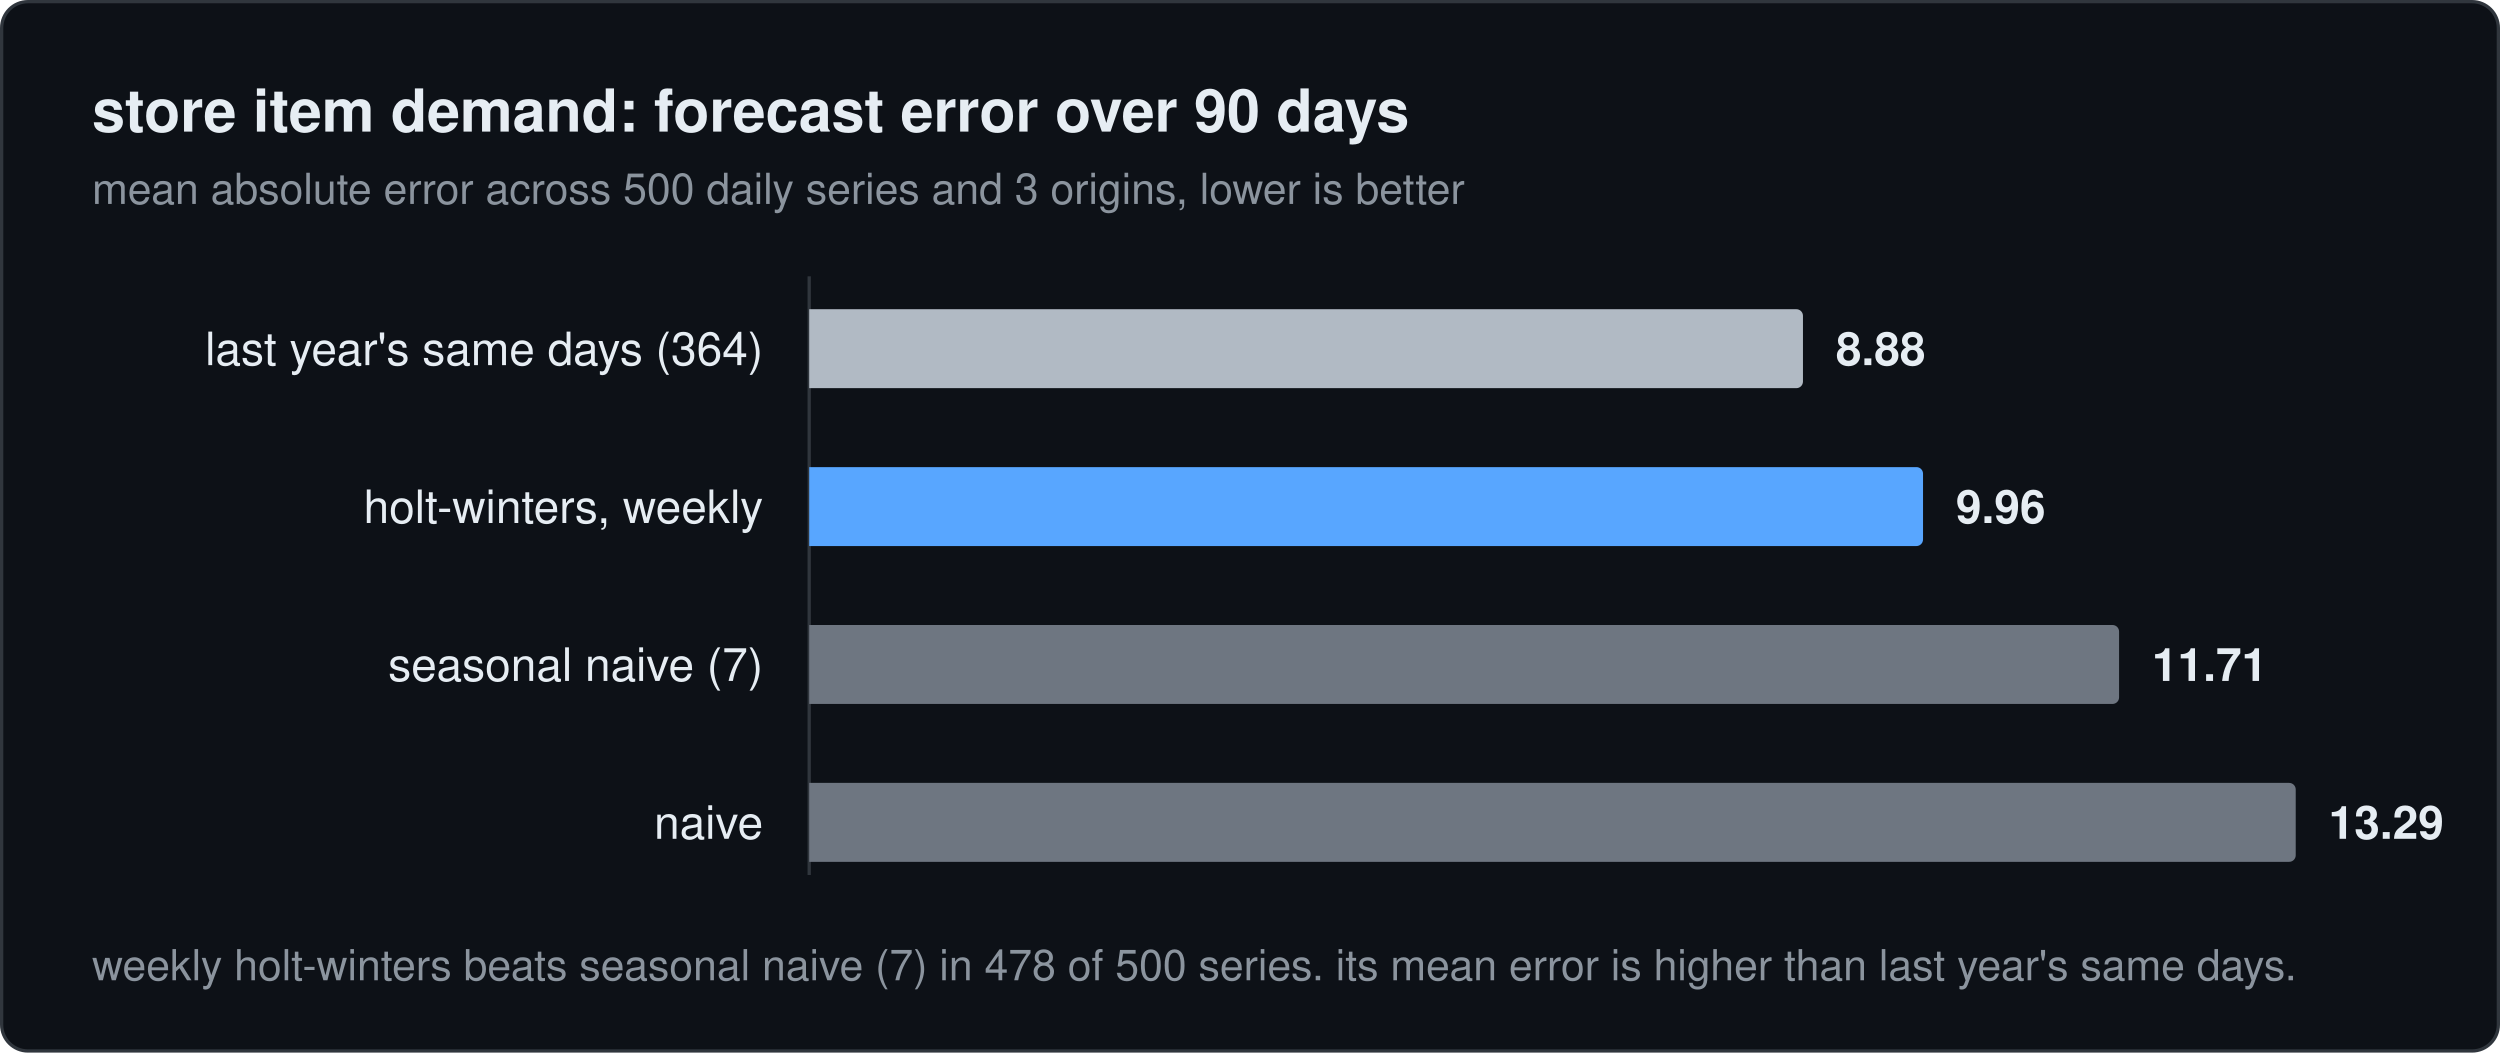
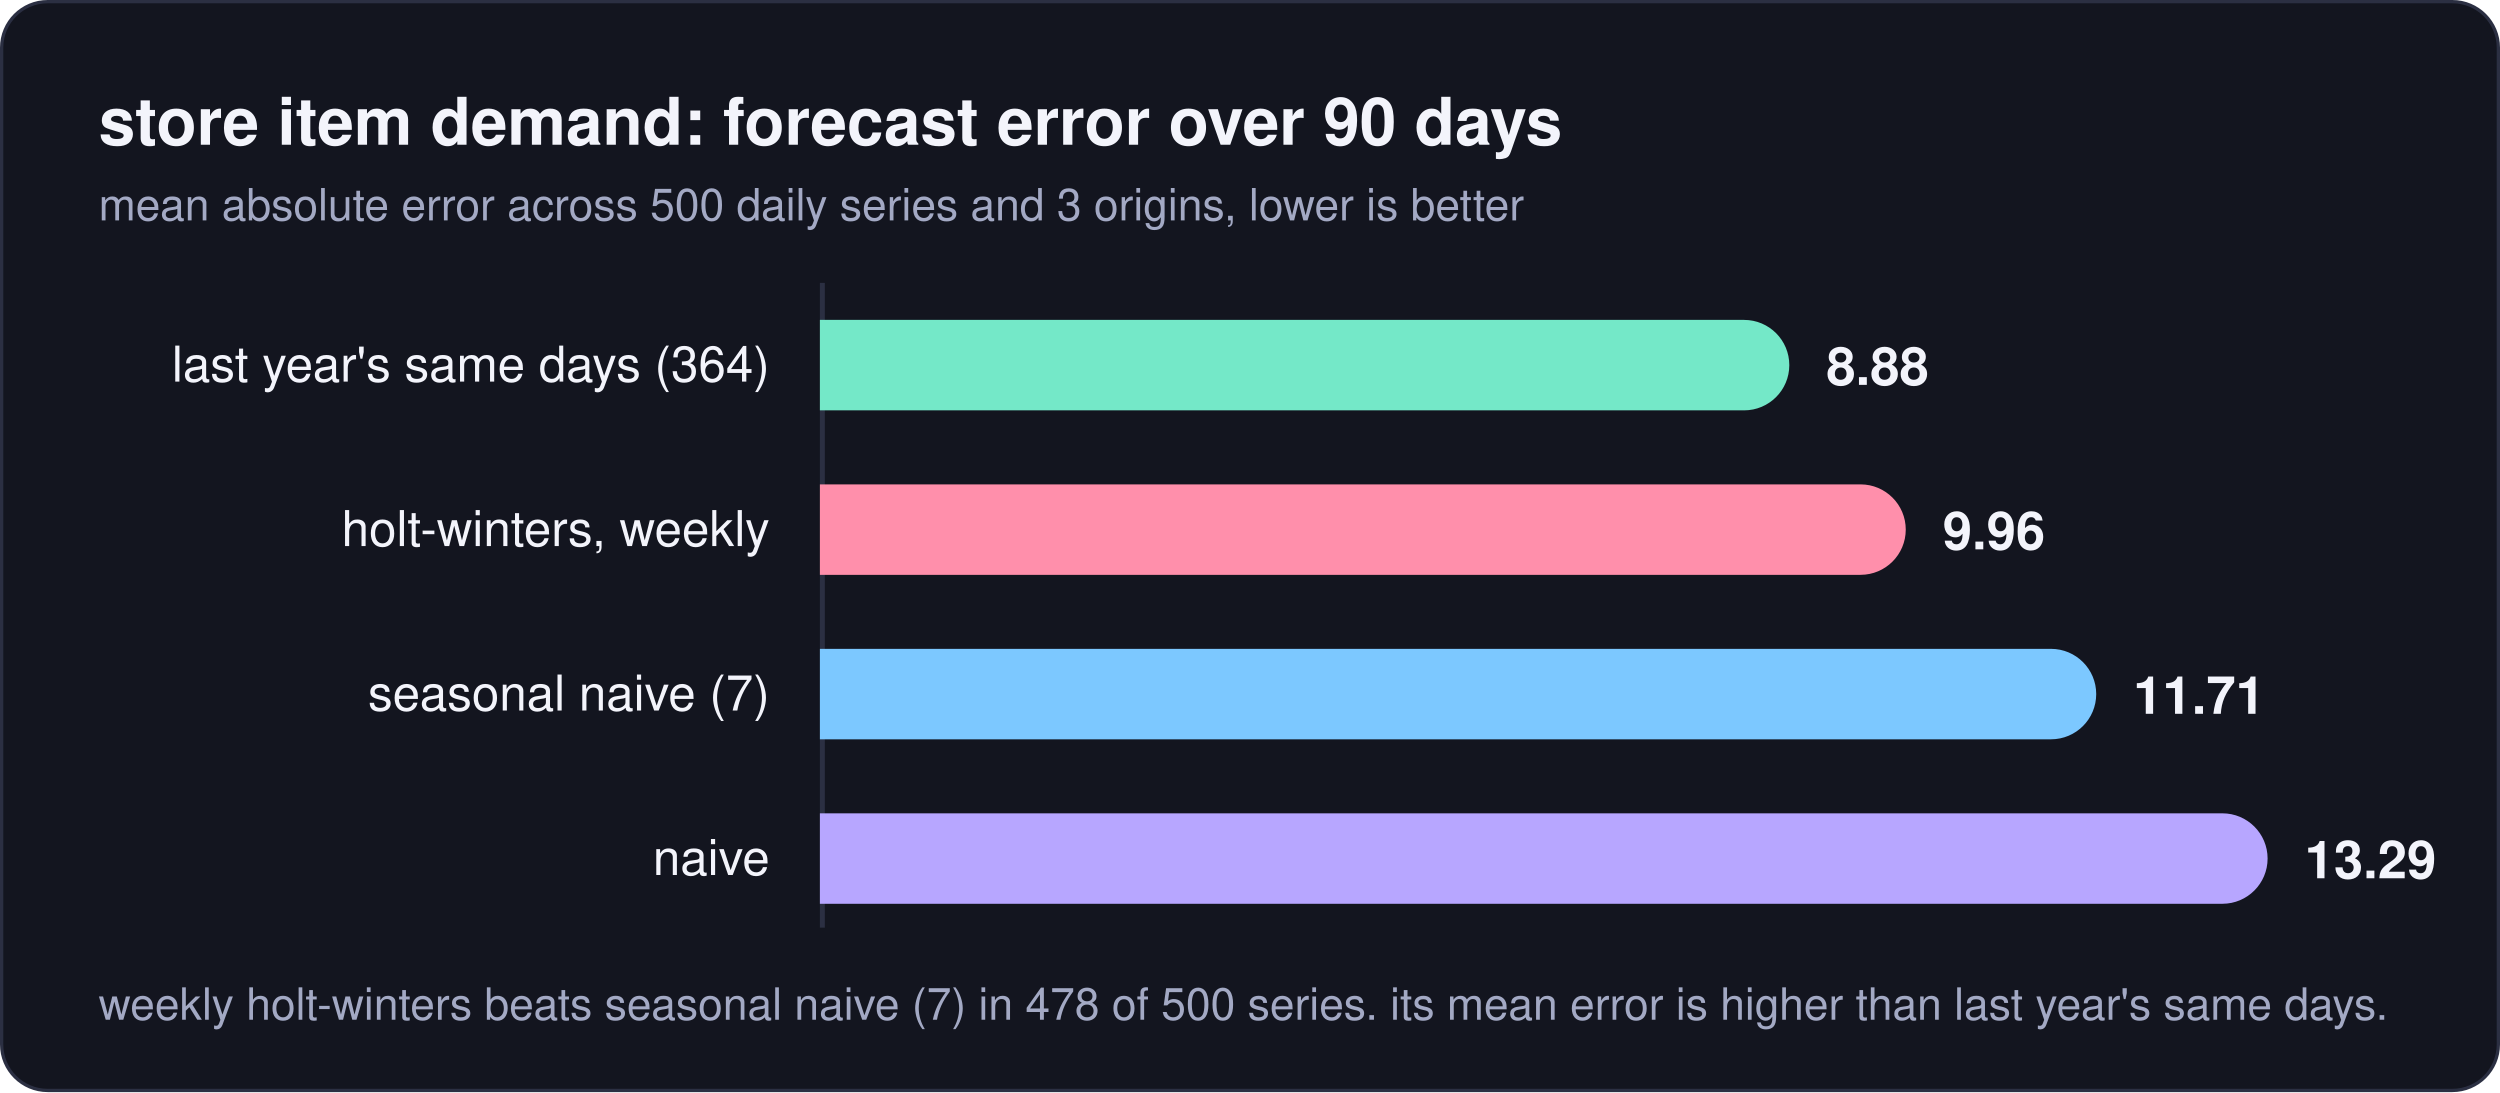
- <svg xmlns="http://www.w3.org/2000/svg" width="760" height="320" viewBox="0 0 760 320" role="img" aria-labelledby="t d" font-family="-apple-system, 'Segoe UI', Helvetica, Arial, sans-serif">
-   <style>.num{font-variant-numeric:tabular-nums}.bg{fill:#0d1117;stroke:#30363d}.ink{fill:#e6edf3}.muted{fill:#8b949e}.accent{fill:#58a6ff}.strong{fill:#b1bac4}.mark{fill:#6e7681}.faint{fill:#30363d}.train{fill:#5c6570}.on-accent{fill:#0d1117}.on-train{fill:#e6edf3}.line{stroke:#30363d}.axis{stroke:#6e7681}.head{fill:#6e7681}</style>
-   <rect class="bg" x="0.5" y="0.5" width="759" height="319" rx="8" />
-   <text class="ink" x="28" y="40" font-size="18" font-weight="600">store item demand: forecast error over 90 days</text>
-   <text class="muted" x="28" y="62" font-size="13">mean absolute error across 500 daily series and 3 origins, lower is better</text>
-   <line class="line" x1="246" y1="84" x2="246" y2="266" stroke-width="1" />
-   <text class="ink" x="232" y="111" text-anchor="end" font-size="14">last year's same days (364)</text>
-   <path class="strong" d="M246 94H546.1a2 2 0 0 1 2 2V116a2 2 0 0 1 -2 2H246Z" />
-   <text class="ink num" x="558.1" y="111" font-size="14" font-weight="600">8.88</text>
-   <text class="ink" x="232" y="159" text-anchor="end" font-size="14">holt-winters, weekly</text>
-   <path class="accent" d="M246 142H582.6a2 2 0 0 1 2 2V164a2 2 0 0 1 -2 2H246Z" />
-   <text class="ink num" x="594.6" y="159" font-size="14" font-weight="600">9.96</text>
-   <text class="ink" x="232" y="207" text-anchor="end" font-size="14">seasonal naive (7)</text>
-   <path class="mark" d="M246 190H642.2a2 2 0 0 1 2 2V212a2 2 0 0 1 -2 2H246Z" />
-   <text class="ink num" x="654.2" y="207" font-size="14" font-weight="600">11.71</text>
-   <text class="ink" x="232" y="255" text-anchor="end" font-size="14">naive</text>
-   <path class="mark" d="M246 238H695.9a2 2 0 0 1 2 2V260a2 2 0 0 1 -2 2H246Z" />
-   <text class="ink num" x="707.9" y="255" font-size="14" font-weight="600">13.29</text>
-   <text class="muted" x="28" y="298" font-size="13">weekly holt-winters beats seasonal naive (7) in 478 of 500 series. its mean error is higher than last year's same days.</text>
+ <svg xmlns="http://www.w3.org/2000/svg" width="760" height="332" viewBox="0 0 760 332" role="img" aria-labelledby="t d" font-family="-apple-system, 'Segoe UI', Helvetica, Arial, sans-serif">
+   <style>.num{font-variant-numeric:tabular-nums}.bg{fill:#13151f;stroke:#2b2f42}.ink{fill:#f3f4fb}.muted{fill:#a3a9c4}.on{fill:#1d1b2e}.faint{fill:#262a3b;stroke:#262a3b}.line{stroke:#2b2f42}.axis{stroke:#a3a9c4}.head{fill:#a3a9c4}.mint{fill:#74e8c8;stroke:#74e8c8}.coral{fill:#ff8fab;stroke:#ff8fab}.sky{fill:#7cc8ff;stroke:#7cc8ff}.lilac{fill:#b7a6ff;stroke:#b7a6ff}</style>
+   <rect class="bg" x="0.5" y="0.5" width="759" height="331" rx="14" />
+   <text class="ink" x="30" y="44" font-size="20" font-weight="700">store item demand: forecast error over 90 days</text>
+   <text class="muted" x="30" y="67" font-size="13.5">mean absolute error across 500 daily series and 3 origins, lower is better</text>
+   <line class="line" x1="250" y1="86" x2="250" y2="282" stroke-width="1.5" />
+   <text class="ink" x="234" y="116" text-anchor="end" font-size="15">last year's same days (364)</text>
+   <path class="mint" stroke-width="1.5" d="M250 98H530.2a13.0 13.0 0 0 1 13.0 13.0a13.0 13.0 0 0 1 -13.0 13.0H250Z" />
+   <text class="ink num" x="555.2" y="117" font-size="16" font-weight="700">8.88</text>
+   <text class="ink" x="234" y="166" text-anchor="end" font-size="15">holt-winters, weekly</text>
+   <path class="coral" stroke-width="1.5" d="M250 148H565.6a13.0 13.0 0 0 1 13.0 13.0a13.0 13.0 0 0 1 -13.0 13.0H250Z" />
+   <text class="ink num" x="590.6" y="167" font-size="16" font-weight="700">9.96</text>
+   <text class="ink" x="234" y="216" text-anchor="end" font-size="15">seasonal naive (7)</text>
+   <path class="sky" stroke-width="1.5" d="M250 198H623.5a13.0 13.0 0 0 1 13.0 13.0a13.0 13.0 0 0 1 -13.0 13.0H250Z" />
+   <text class="ink num" x="648.5" y="217" font-size="16" font-weight="700">11.71</text>
+   <text class="ink" x="234" y="266" text-anchor="end" font-size="15">naive</text>
+   <path class="lilac" stroke-width="1.5" d="M250 248H675.6a13.0 13.0 0 0 1 13.0 13.0a13.0 13.0 0 0 1 -13.0 13.0H250Z" />
+   <text class="ink num" x="700.6" y="267" font-size="16" font-weight="700">13.29</text>
+   <text class="muted" x="30" y="310" font-size="13.5">weekly holt-winters beats seasonal naive (7) in 478 of 500 series. its mean error is higher than last year's same days.</text>
</svg>
